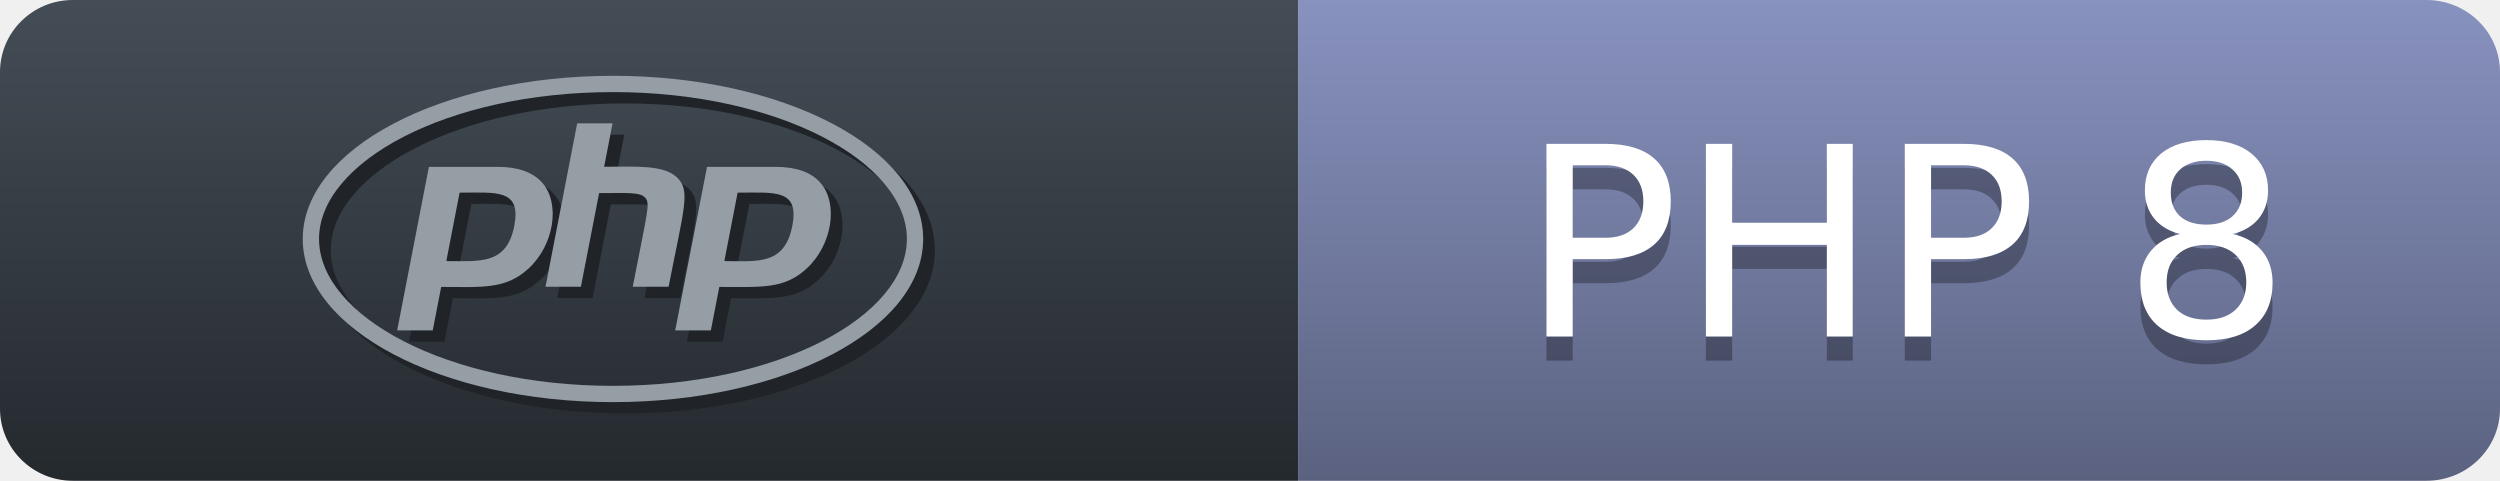
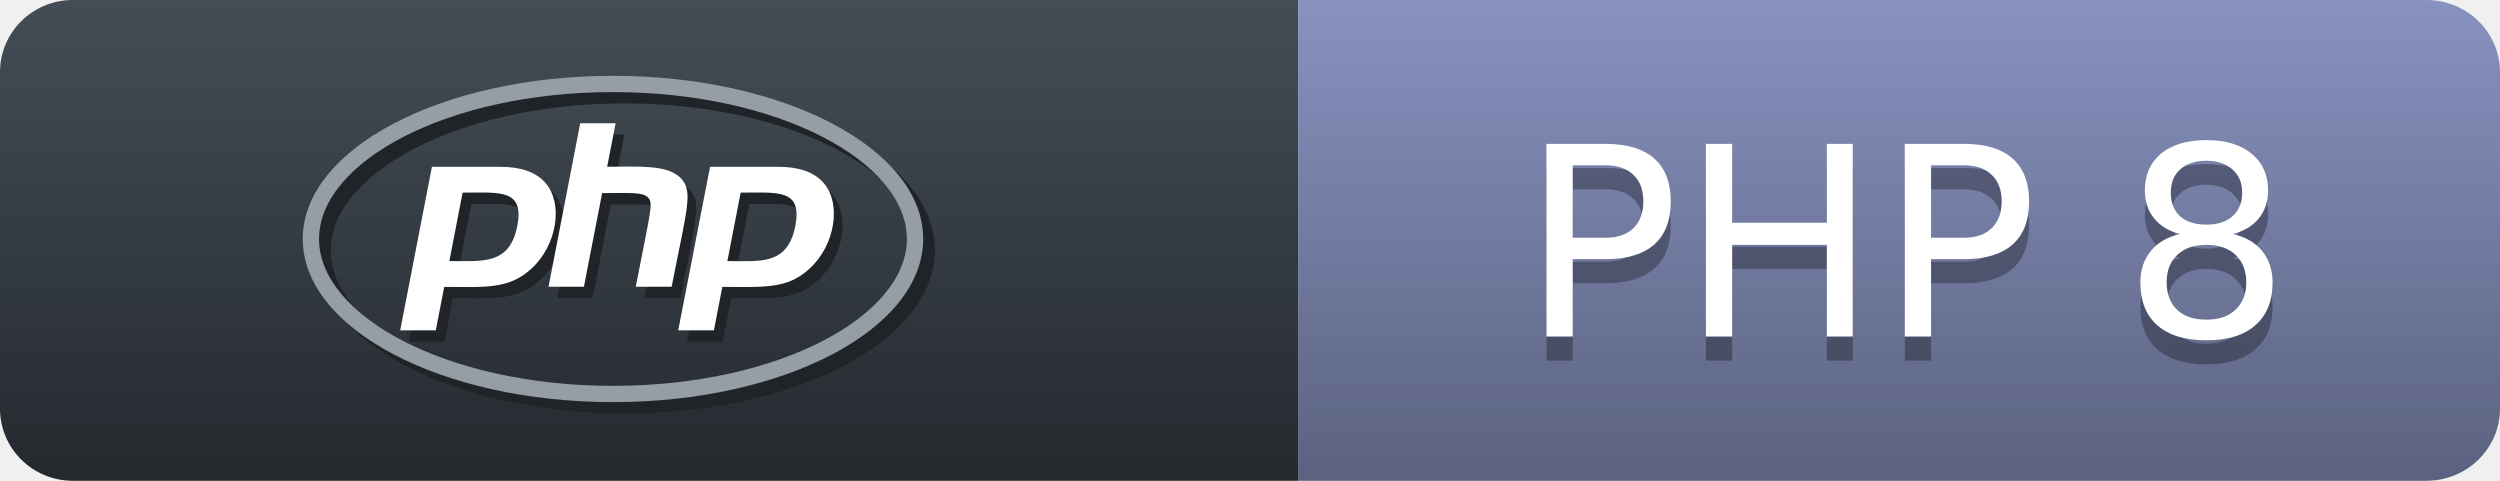
<svg xmlns="http://www.w3.org/2000/svg" width="104" height="20" version="1.1">
  <defs>
    <linearGradient id="linearGradient121" x1="16.432" x2="16.432" y2="32.863" gradientTransform="scale(1.6432 .60858)" gradientUnits="userSpaceOnUse">
      <stop stop-color="#444D56" offset="0" />
      <stop stop-color="#24292E" offset="1" />
    </linearGradient>
    <linearGradient id="linearGradient123" x1="15.811" x2="15.811" y2="31.623" gradientTransform="matrix(1.5811 0 0 .63246 54 0)" gradientUnits="userSpaceOnUse">
      <stop stop-color="#8892bf" offset="0" />
      <stop stop-color="#5b6280" offset="1" />
    </linearGradient>
  </defs>
  <path d="m0 3c0-1.657 1.355-3 3.027-3h50.973v20h-50.973c-1.672 0-3.027-1.343-3.027-3z" fill="url(#linearGradient121)" />
  <path d="m54 0h46.939c1.69 0 3.061 1.343 3.061 3v14c0 1.657-1.37 3-3.061 3h-46.939z" fill="url(#linearGradient123)" />
  <text x="59.253" y="7.3971748e-08" fill="#010101" fill-opacity=".3" fill-rule="evenodd" font-family="'DejaVu Sans', Verdana, Geneva, sans-serif" font-size="11px">
    <tspan x="63.253" y="15">PHP 8</tspan>
  </text>
  <text x="59.253" y="7.3971748e-08" fill="#ffffff" fill-rule="evenodd" font-family="'DejaVu Sans', Verdana, Geneva, sans-serif" font-size="11px">
    <tspan x="63.253" y="14">PHP 8</tspan>
  </text>
-   <path d="m25.987 4.302c6.912 0 12.227 2.912 12.227 6.11 0 3.198-5.319 6.11-12.227 6.11-6.912 0-12.227-2.912-12.227-6.11 0-3.198 5.319-6.11 12.227-6.11m0-0.677c-7.126 0-12.905 3.037-12.905 6.787 0 3.751 5.779 6.787 12.905 6.787 7.126 0 12.905-3.037 12.905-6.787 0-3.751-5.779-6.787-12.905-6.787zm-4.105 6.243c-0.319 1.633-1.444 1.464-2.827 1.464l0.552-2.847c1.532 0 2.573-0.165 2.275 1.383zm-4.872 4.347h1.48l0.351-1.807c1.657 0 2.686 0.121 3.638-0.77 1.053-0.968 1.327-2.69 0.577-3.553-0.391-0.452-1.02-0.673-1.875-0.673h-2.851zm7.489-8.614h1.472l-0.351 1.807c1.27 0 2.448-0.093 3.017 0.431 0.597 0.548 0.311 1.25-0.335 4.561h-1.492c0.621-3.202 0.738-3.468 0.512-3.71-0.218-0.234-0.714-0.186-1.911-0.186l-0.758 3.896h-1.472zm8.949 4.267c-0.323 1.657-1.48 1.464-2.827 1.464l0.552-2.847c1.54 0 2.573-0.165 2.275 1.383zm-4.872 4.347h1.484l0.351-1.807c1.742 0 2.706 0.101 3.638-0.77 1.053-0.968 1.327-2.69 0.577-3.553-0.391-0.452-1.02-0.673-1.875-0.673h-2.851z" fill="#202428" stroke-width=".04" />
-   <path d="m25.499 3.831c6.912 0 12.227 2.912 12.227 6.11 0 3.198-5.319 6.11-12.227 6.11-6.912 0-12.227-2.912-12.227-6.11 0-3.198 5.319-6.11 12.227-6.11m0-0.677c-7.126 0-12.905 3.037-12.905 6.787 0 3.751 5.779 6.787 12.905 6.787 7.126 0 12.905-3.037 12.905-6.787 0-3.751-5.779-6.787-12.905-6.787zm-4.105 6.243c-0.319 1.633-1.444 1.464-2.827 1.464l0.552-2.847c1.532 0 2.573-0.165 2.275 1.383zm-4.872 4.347h1.48l0.351-1.807c1.657 0 2.686 0.121 3.638-0.77 1.053-0.968 1.327-2.69 0.577-3.553-0.391-0.452-1.02-0.673-1.875-0.673h-2.851zm7.489-8.614h1.472l-0.351 1.807c1.27 0 2.448-0.093 3.017 0.431 0.597 0.548 0.311 1.25-0.335 4.561h-1.492c0.621-3.202 0.738-3.468 0.512-3.71-0.218-0.234-0.714-0.186-1.911-0.186l-0.758 3.896h-1.472zm8.949 4.267c-0.323 1.657-1.48 1.464-2.827 1.464l0.552-2.847c1.54 0 2.573-0.165 2.275 1.383zm-4.872 4.347h1.484l0.351-1.807c1.742 0 2.706 0.101 3.638-0.77 1.053-0.968 1.327-2.69 0.577-3.553-0.391-0.452-1.02-0.673-1.875-0.673h-2.851z" fill="#959da5" stroke-width=".04" />
+   <g stroke-width=".04">
+     <path d="m25.987 4.302c6.912 0 12.227 2.912 12.227 6.11 0 3.198-5.319 6.11-12.227 6.11-6.912 0-12.227-2.912-12.227-6.11 0-3.198 5.319-6.11 12.227-6.11m0-0.677c-7.126 0-12.905 3.037-12.905 6.787 0 3.751 5.779 6.787 12.905 6.787 7.126 0 12.905-3.037 12.905-6.787 0-3.751-5.779-6.787-12.905-6.787zm-4.105 6.243c-0.319 1.633-1.444 1.464-2.827 1.464l0.552-2.847c1.532 0 2.573-0.165 2.275 1.383zm-4.872 4.347h1.48l0.351-1.807c1.657 0 2.686 0.121 3.638-0.77 1.053-0.968 1.327-2.69 0.577-3.553-0.391-0.452-1.02-0.673-1.875-0.673h-2.851zm7.489-8.614h1.472l-0.351 1.807c1.27 0 2.448-0.093 3.017 0.431 0.597 0.548 0.311 1.25-0.335 4.561h-1.492c0.621-3.202 0.738-3.468 0.512-3.71-0.218-0.234-0.714-0.186-1.911-0.186l-0.758 3.896h-1.472zm8.949 4.267c-0.323 1.657-1.48 1.464-2.827 1.464l0.552-2.847c1.54 0 2.573-0.165 2.275 1.383zm-4.872 4.347h1.484l0.351-1.807c1.742 0 2.706 0.101 3.638-0.77 1.053-0.968 1.327-2.69 0.577-3.553-0.391-0.452-1.02-0.673-1.875-0.673h-2.851z" fill="#202428" />
+     <path d="m25.499 3.831c6.912 0 12.227 2.912 12.227 6.11 0 3.198-5.319 6.11-12.227 6.11-6.912 0-12.227-2.912-12.227-6.11 0-3.198 5.319-6.11 12.227-6.11m0-0.677c-7.126 0-12.905 3.037-12.905 6.787 0 3.751 5.779 6.787 12.905 6.787 7.126 0 12.905-3.037 12.905-6.787 0-3.751-5.779-6.787-12.905-6.787z" fill="#959da5" />
+     <path d="m21.52 9.396c-0.319 1.633-1.444 1.464-2.827 1.464l0.552-2.847c1.532 0 2.573-0.165 2.275 1.383zm-4.872 4.347h1.48l0.351-1.807c1.657 0 2.686 0.121 3.638-0.77 1.053-0.968 1.327-2.69 0.577-3.553-0.391-0.452-1.02-0.673-1.875-0.673h-2.851zm7.489-8.614h1.472l-0.351 1.807c1.27 0 2.448-0.093 3.017 0.431 0.597 0.548 0.311 1.25-0.335 4.561h-1.492c0.621-3.202 0.738-3.468 0.512-3.71-0.218-0.234-0.714-0.186-1.911-0.186l-0.758 3.896h-1.472zm8.949 4.267c-0.323 1.657-1.48 1.464-2.827 1.464l0.552-2.847c1.54 0 2.573-0.165 2.275 1.383zm-4.872 4.347h1.484l0.351-1.807c1.742 0 2.706 0.101 3.638-0.77 1.053-0.968 1.327-2.69 0.577-3.553-0.391-0.452-1.02-0.673-1.875-0.673h-2.851z" fill="#fff" />
+   </g>
</svg>
